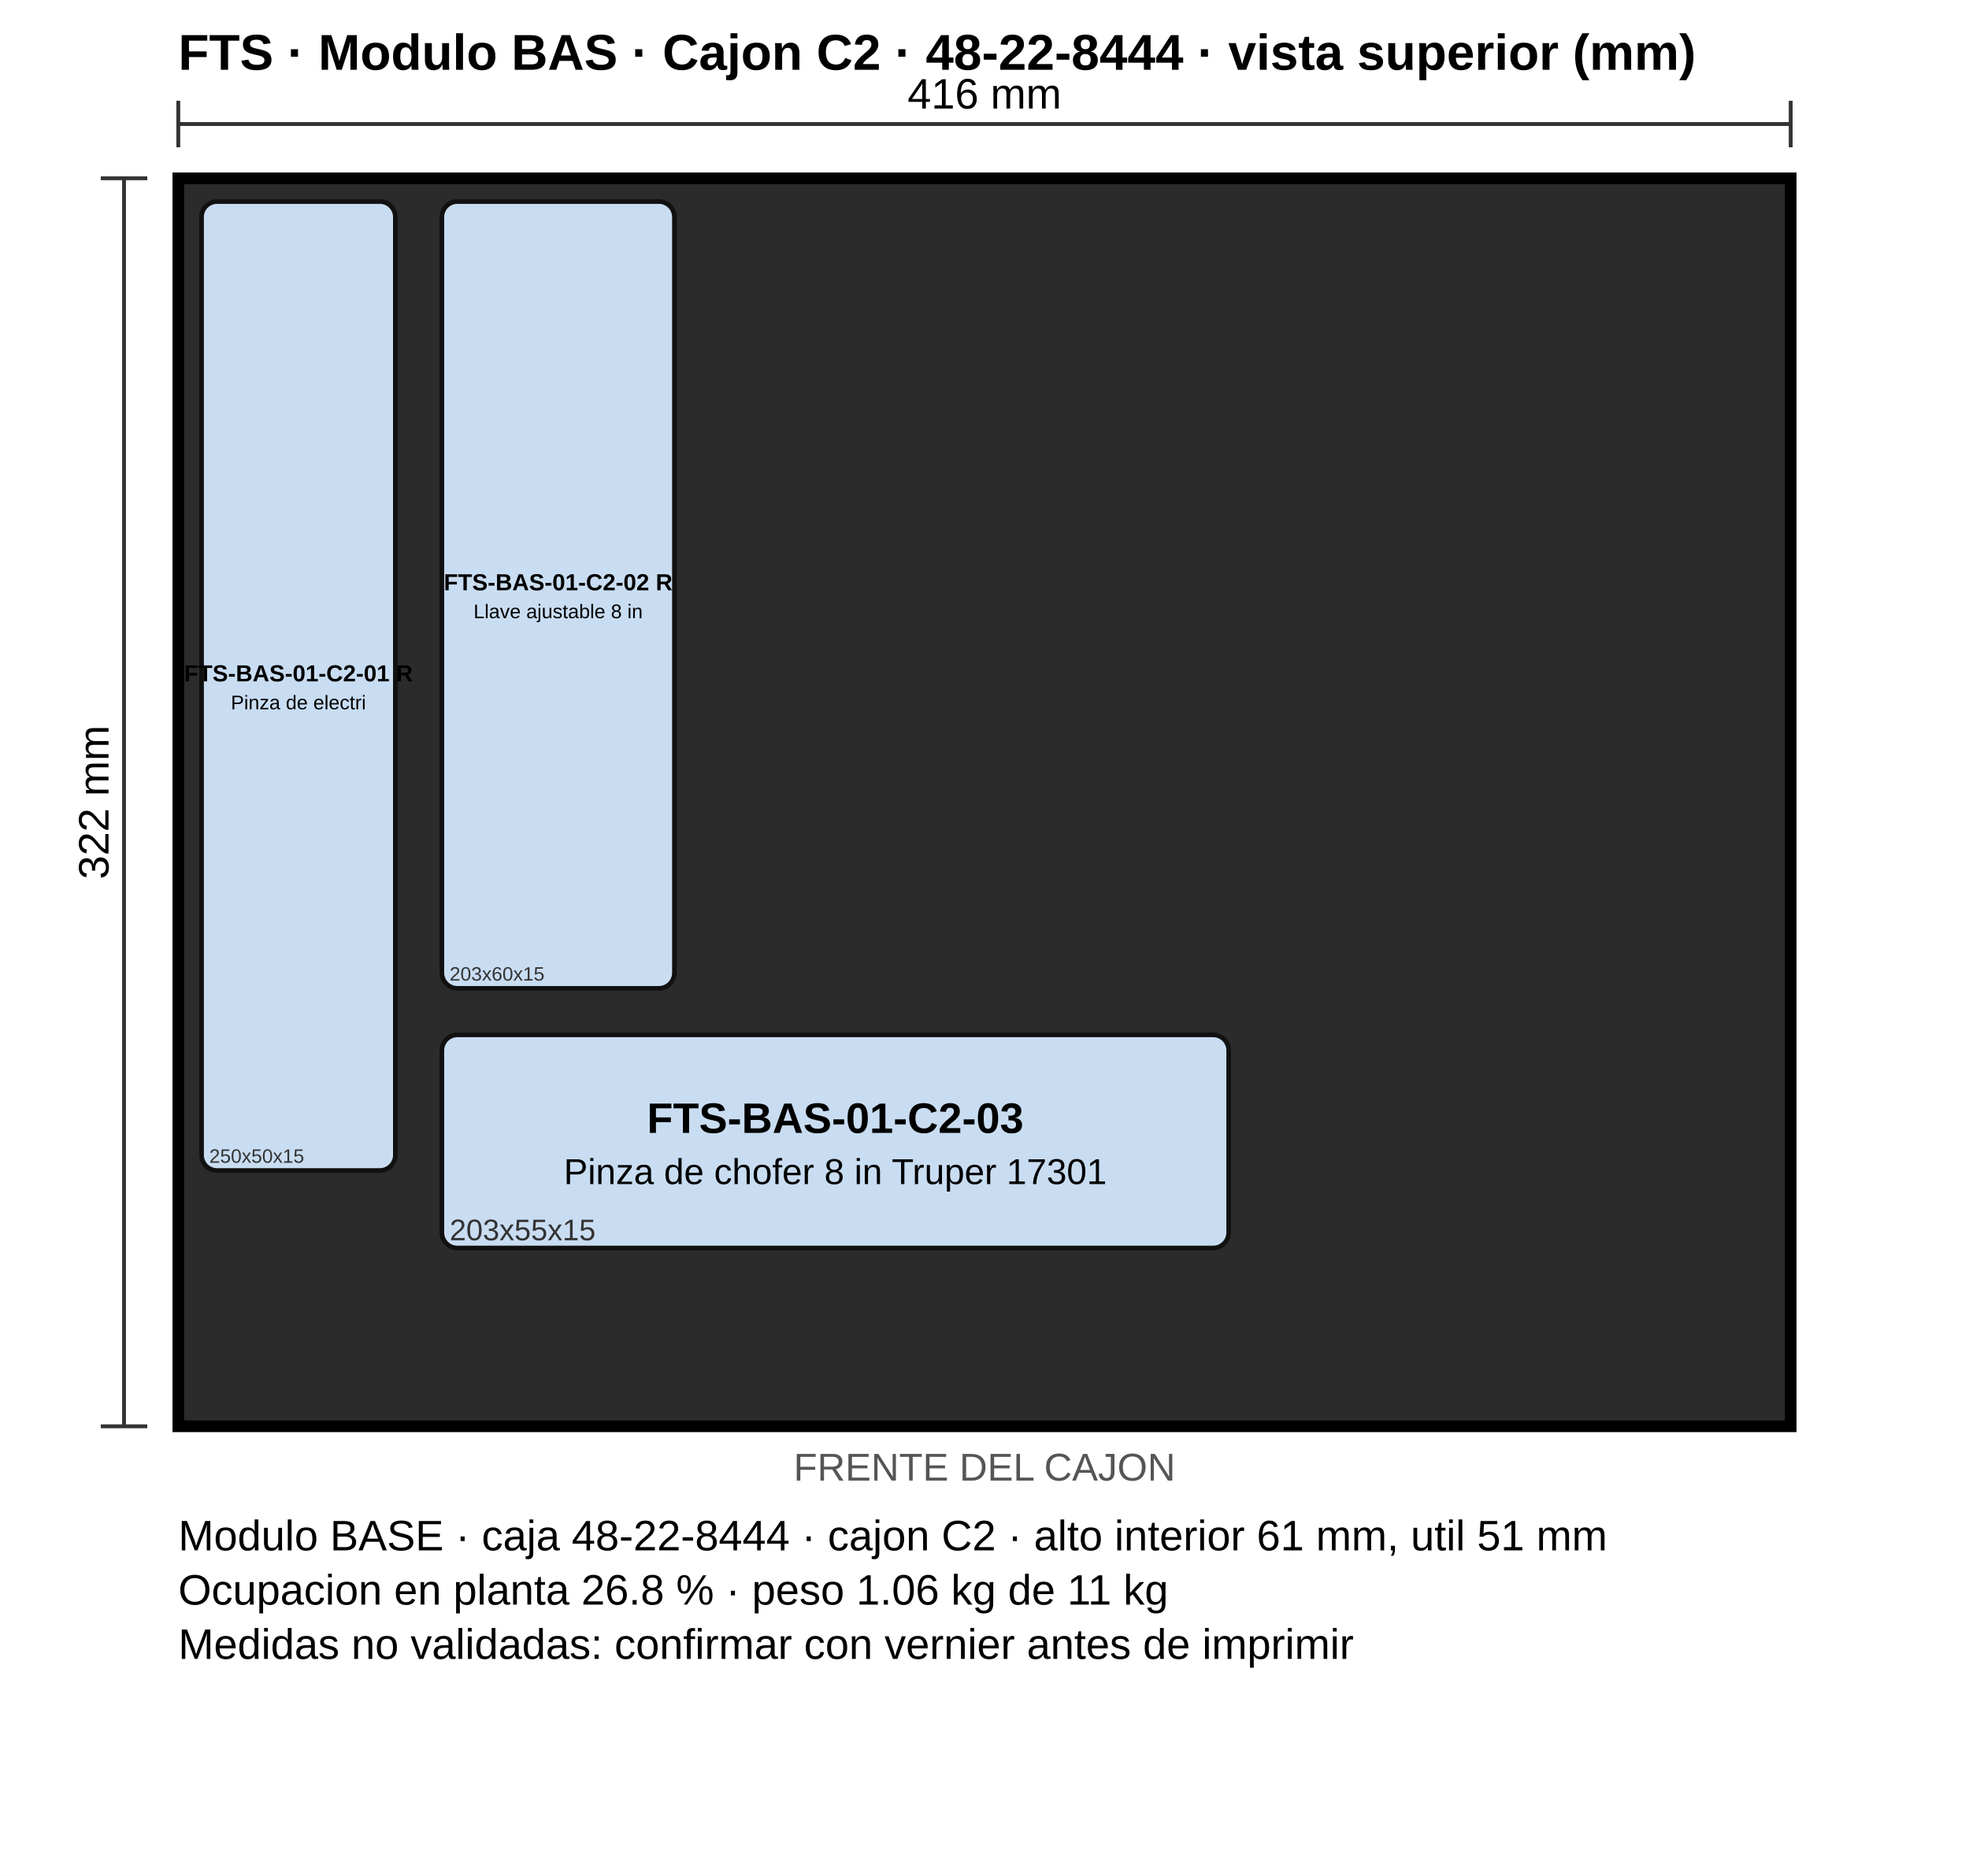
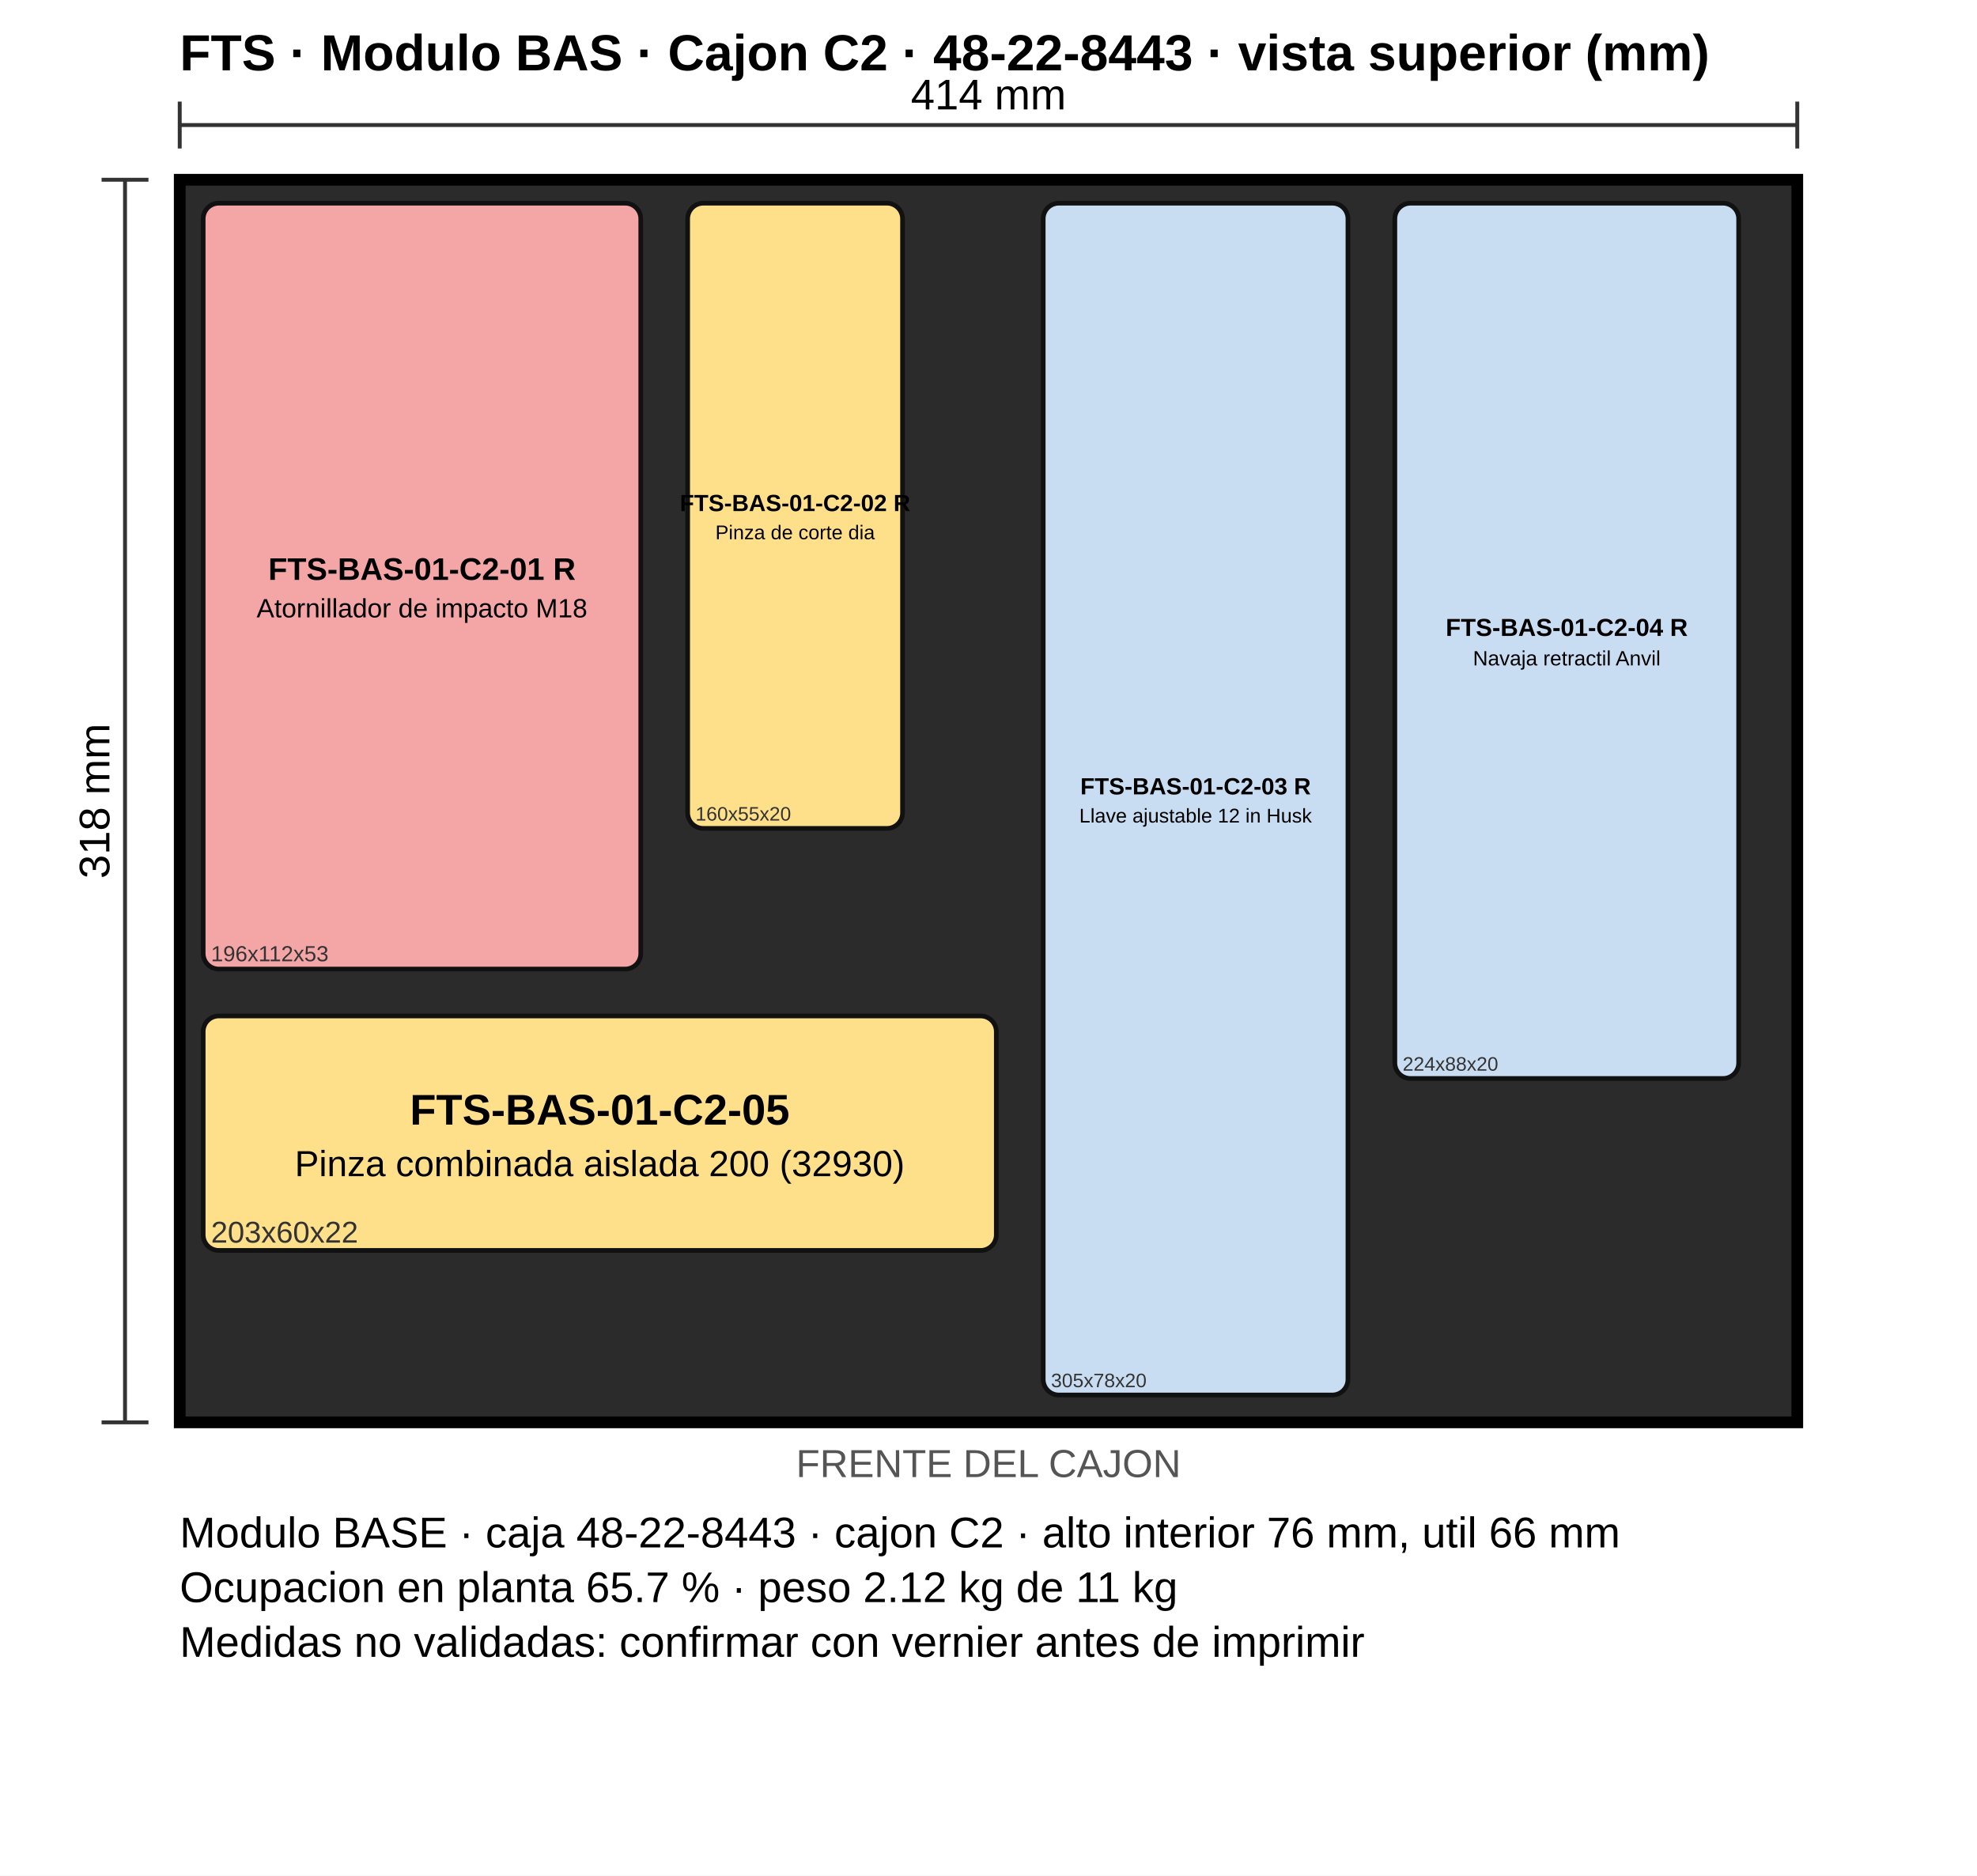
- <svg xmlns="http://www.w3.org/2000/svg" viewBox="0 0 508 484" width="813" font-family="Arial, sans-serif">
-   <rect x="0" y="0" width="508" height="484" fill="#ffffff" />
-   <text x="46" y="18" font-size="13" font-weight="bold">FTS · Modulo BAS · Cajon C2 · 48-22-8444 · vista superior (mm)</text>
-   <rect x="46" y="46" width="416" height="322" fill="#2b2b2b" stroke="#000" stroke-width="3" />
-   <line x1="46" y1="32" x2="462" y2="32" stroke="#333" stroke-width="1" />
+ <svg xmlns="http://www.w3.org/2000/svg" viewBox="0 0 506 480" width="810" font-family="Arial, sans-serif">
+   <rect x="0" y="0" width="506" height="480" fill="#ffffff" />
+   <text x="46" y="18" font-size="13" font-weight="bold">FTS · Modulo BAS · Cajon C2 · 48-22-8443 · vista superior (mm)</text>
+   <rect x="46" y="46" width="414" height="318" fill="#2b2b2b" stroke="#000" stroke-width="3" />
+   <line x1="46" y1="32" x2="460" y2="32" stroke="#333" stroke-width="1" />
  <line x1="46" y1="26" x2="46" y2="38" stroke="#333" />
-   <line x1="462" y1="26" x2="462" y2="38" stroke="#333" />
-   <text x="254.0" y="28" font-size="11" text-anchor="middle">416 mm</text>
-   <line x1="32" y1="46" x2="32" y2="368" stroke="#333" />
+   <line x1="460" y1="26" x2="460" y2="38" stroke="#333" />
+   <text x="253.0" y="28" font-size="11" text-anchor="middle">414 mm</text>
+   <line x1="32" y1="46" x2="32" y2="364" stroke="#333" />
  <line x1="26" y1="46" x2="38" y2="46" stroke="#333" />
-   <line x1="26" y1="368" x2="38" y2="368" stroke="#333" />
-   <text x="28" y="207.0" font-size="11" text-anchor="middle" transform="rotate(-90 28 207.0)">322 mm</text>
-   <text x="254.0" y="382" font-size="10" text-anchor="middle" fill="#555">FRENTE DEL CAJON</text>
-   <rect x="52" y="52" width="50" height="250" rx="4" fill="#C9DDF2" stroke="#111" stroke-width="1.2" />
-   <text x="77.0" y="175.8" font-size="6.0" text-anchor="middle" font-weight="bold">FTS-BAS-01-C2-01 R</text>
-   <text x="77.0" y="183.0" font-size="5.1" text-anchor="middle">Pinza de electri</text>
-   <text x="54" y="300" font-size="5.0" fill="#333">250x50x15</text>
-   <rect x="114" y="52" width="60" height="203" rx="4" fill="#C9DDF2" stroke="#111" stroke-width="1.2" />
-   <text x="144.0" y="152.3" font-size="6.0" text-anchor="middle" font-weight="bold">FTS-BAS-01-C2-02 R</text>
-   <text x="144.0" y="159.5" font-size="5.1" text-anchor="middle">Llave ajustable 8 in</text>
-   <text x="116" y="253" font-size="5.0" fill="#333">203x60x15</text>
-   <rect x="114" y="267" width="203" height="55" rx="4" fill="#C9DDF2" stroke="#111" stroke-width="1.2" />
-   <text x="215.5" y="292.3" font-size="11.0" text-anchor="middle" font-weight="bold">FTS-BAS-01-C2-03</text>
-   <text x="215.5" y="305.5" font-size="9.3" text-anchor="middle">Pinza de chofer 8 in Truper 17301</text>
-   <text x="116" y="320" font-size="7.7" fill="#333">203x55x15</text>
-   <text x="46" y="400" font-size="11" fill="#000">Modulo BASE · caja 48-22-8444 · cajon C2 · alto interior 61 mm, util 51 mm</text>
-   <text x="46" y="414" font-size="11" fill="#000">Ocupacion en planta 26.8 % · peso 1.06 kg de 11 kg</text>
-   <text x="46" y="428" font-size="11" fill="#000">Medidas no validadas: confirmar con vernier antes de imprimir</text>
+   <line x1="26" y1="364" x2="38" y2="364" stroke="#333" />
+   <text x="28" y="205.0" font-size="11" text-anchor="middle" transform="rotate(-90 28 205.0)">318 mm</text>
+   <text x="253.0" y="378" font-size="10" text-anchor="middle" fill="#555">FRENTE DEL CAJON</text>
+   <rect x="52" y="52" width="112" height="196" rx="4" fill="#F4A6A6" stroke="#111" stroke-width="1.2" />
+   <text x="108.0" y="148.4" font-size="8.0" text-anchor="middle" font-weight="bold">FTS-BAS-01-C2-01 R</text>
+   <text x="108.0" y="158.0" font-size="6.8" text-anchor="middle">Atornillador de impacto M18 </text>
+   <text x="54" y="246" font-size="5.6" fill="#333">196x112x53</text>
+   <rect x="176" y="52" width="55" height="160" rx="4" fill="#FFE08A" stroke="#111" stroke-width="1.2" />
+   <text x="203.5" y="130.8" font-size="6.0" text-anchor="middle" font-weight="bold">FTS-BAS-01-C2-02 R</text>
+   <text x="203.5" y="138.0" font-size="5.1" text-anchor="middle">Pinza de corte dia</text>
+   <text x="178" y="210" font-size="5.0" fill="#333">160x55x20</text>
+   <rect x="267" y="52" width="78" height="305" rx="4" fill="#C9DDF2" stroke="#111" stroke-width="1.2" />
+   <text x="306.0" y="203.3" font-size="6.0" text-anchor="middle" font-weight="bold">FTS-BAS-01-C2-03 R</text>
+   <text x="306.0" y="210.5" font-size="5.1" text-anchor="middle">Llave ajustable 12 in Husk</text>
+   <text x="269" y="355" font-size="5.0" fill="#333">305x78x20</text>
+   <rect x="357" y="52" width="88" height="224" rx="4" fill="#C9DDF2" stroke="#111" stroke-width="1.2" />
+   <text x="401.0" y="162.743" font-size="6.3" text-anchor="middle" font-weight="bold">FTS-BAS-01-C2-04 R</text>
+   <text x="401.0" y="170.286" font-size="5.3" text-anchor="middle">Navaja retractil Anvil</text>
+   <text x="359" y="274" font-size="5.0" fill="#333">224x88x20</text>
+   <rect x="52" y="260" width="203" height="60" rx="4" fill="#FFE08A" stroke="#111" stroke-width="1.2" />
+   <text x="153.5" y="287.8" font-size="11.0" text-anchor="middle" font-weight="bold">FTS-BAS-01-C2-05</text>
+   <text x="153.5" y="301.0" font-size="9.3" text-anchor="middle">Pinza combinada aislada 200 (32930)</text>
+   <text x="54" y="318" font-size="7.7" fill="#333">203x60x22</text>
+   <text x="46" y="396" font-size="11" fill="#000">Modulo BASE · caja 48-22-8443 · cajon C2 · alto interior 76 mm, util 66 mm</text>
+   <text x="46" y="410" font-size="11" fill="#000">Ocupacion en planta 65.7 % · peso 2.12 kg de 11 kg</text>
+   <text x="46" y="424" font-size="11" fill="#000">Medidas no validadas: confirmar con vernier antes de imprimir</text>
</svg>
